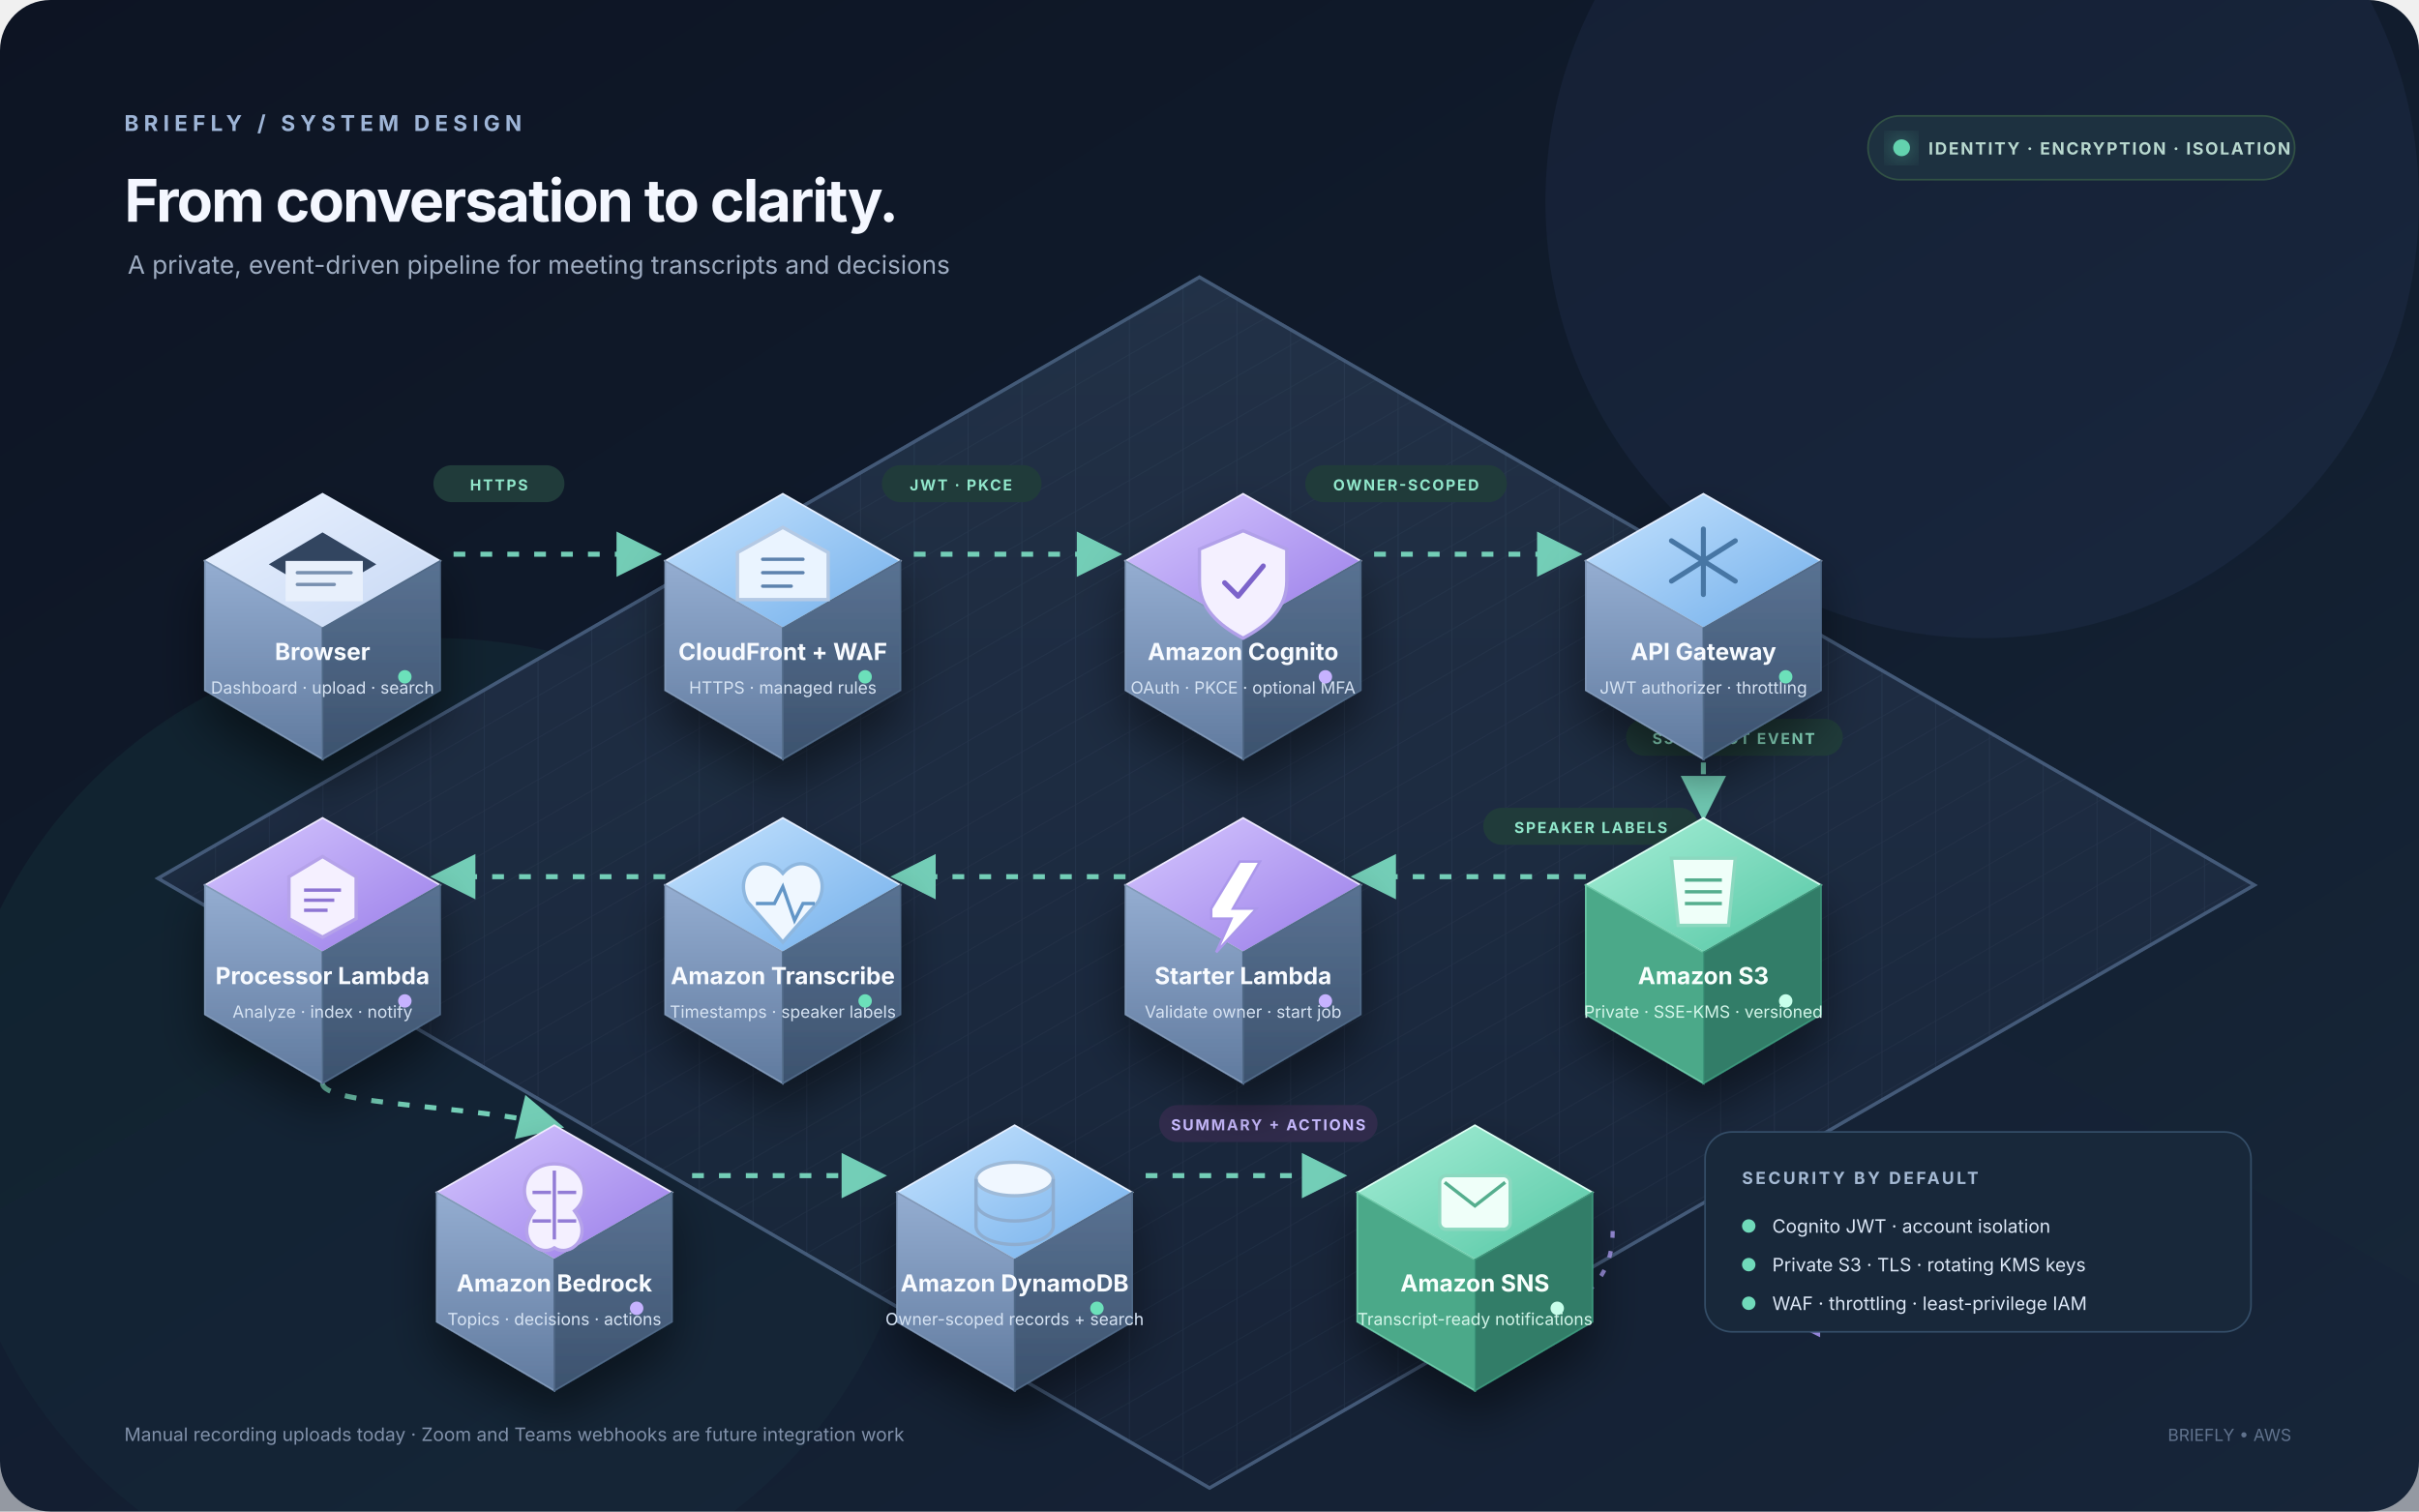
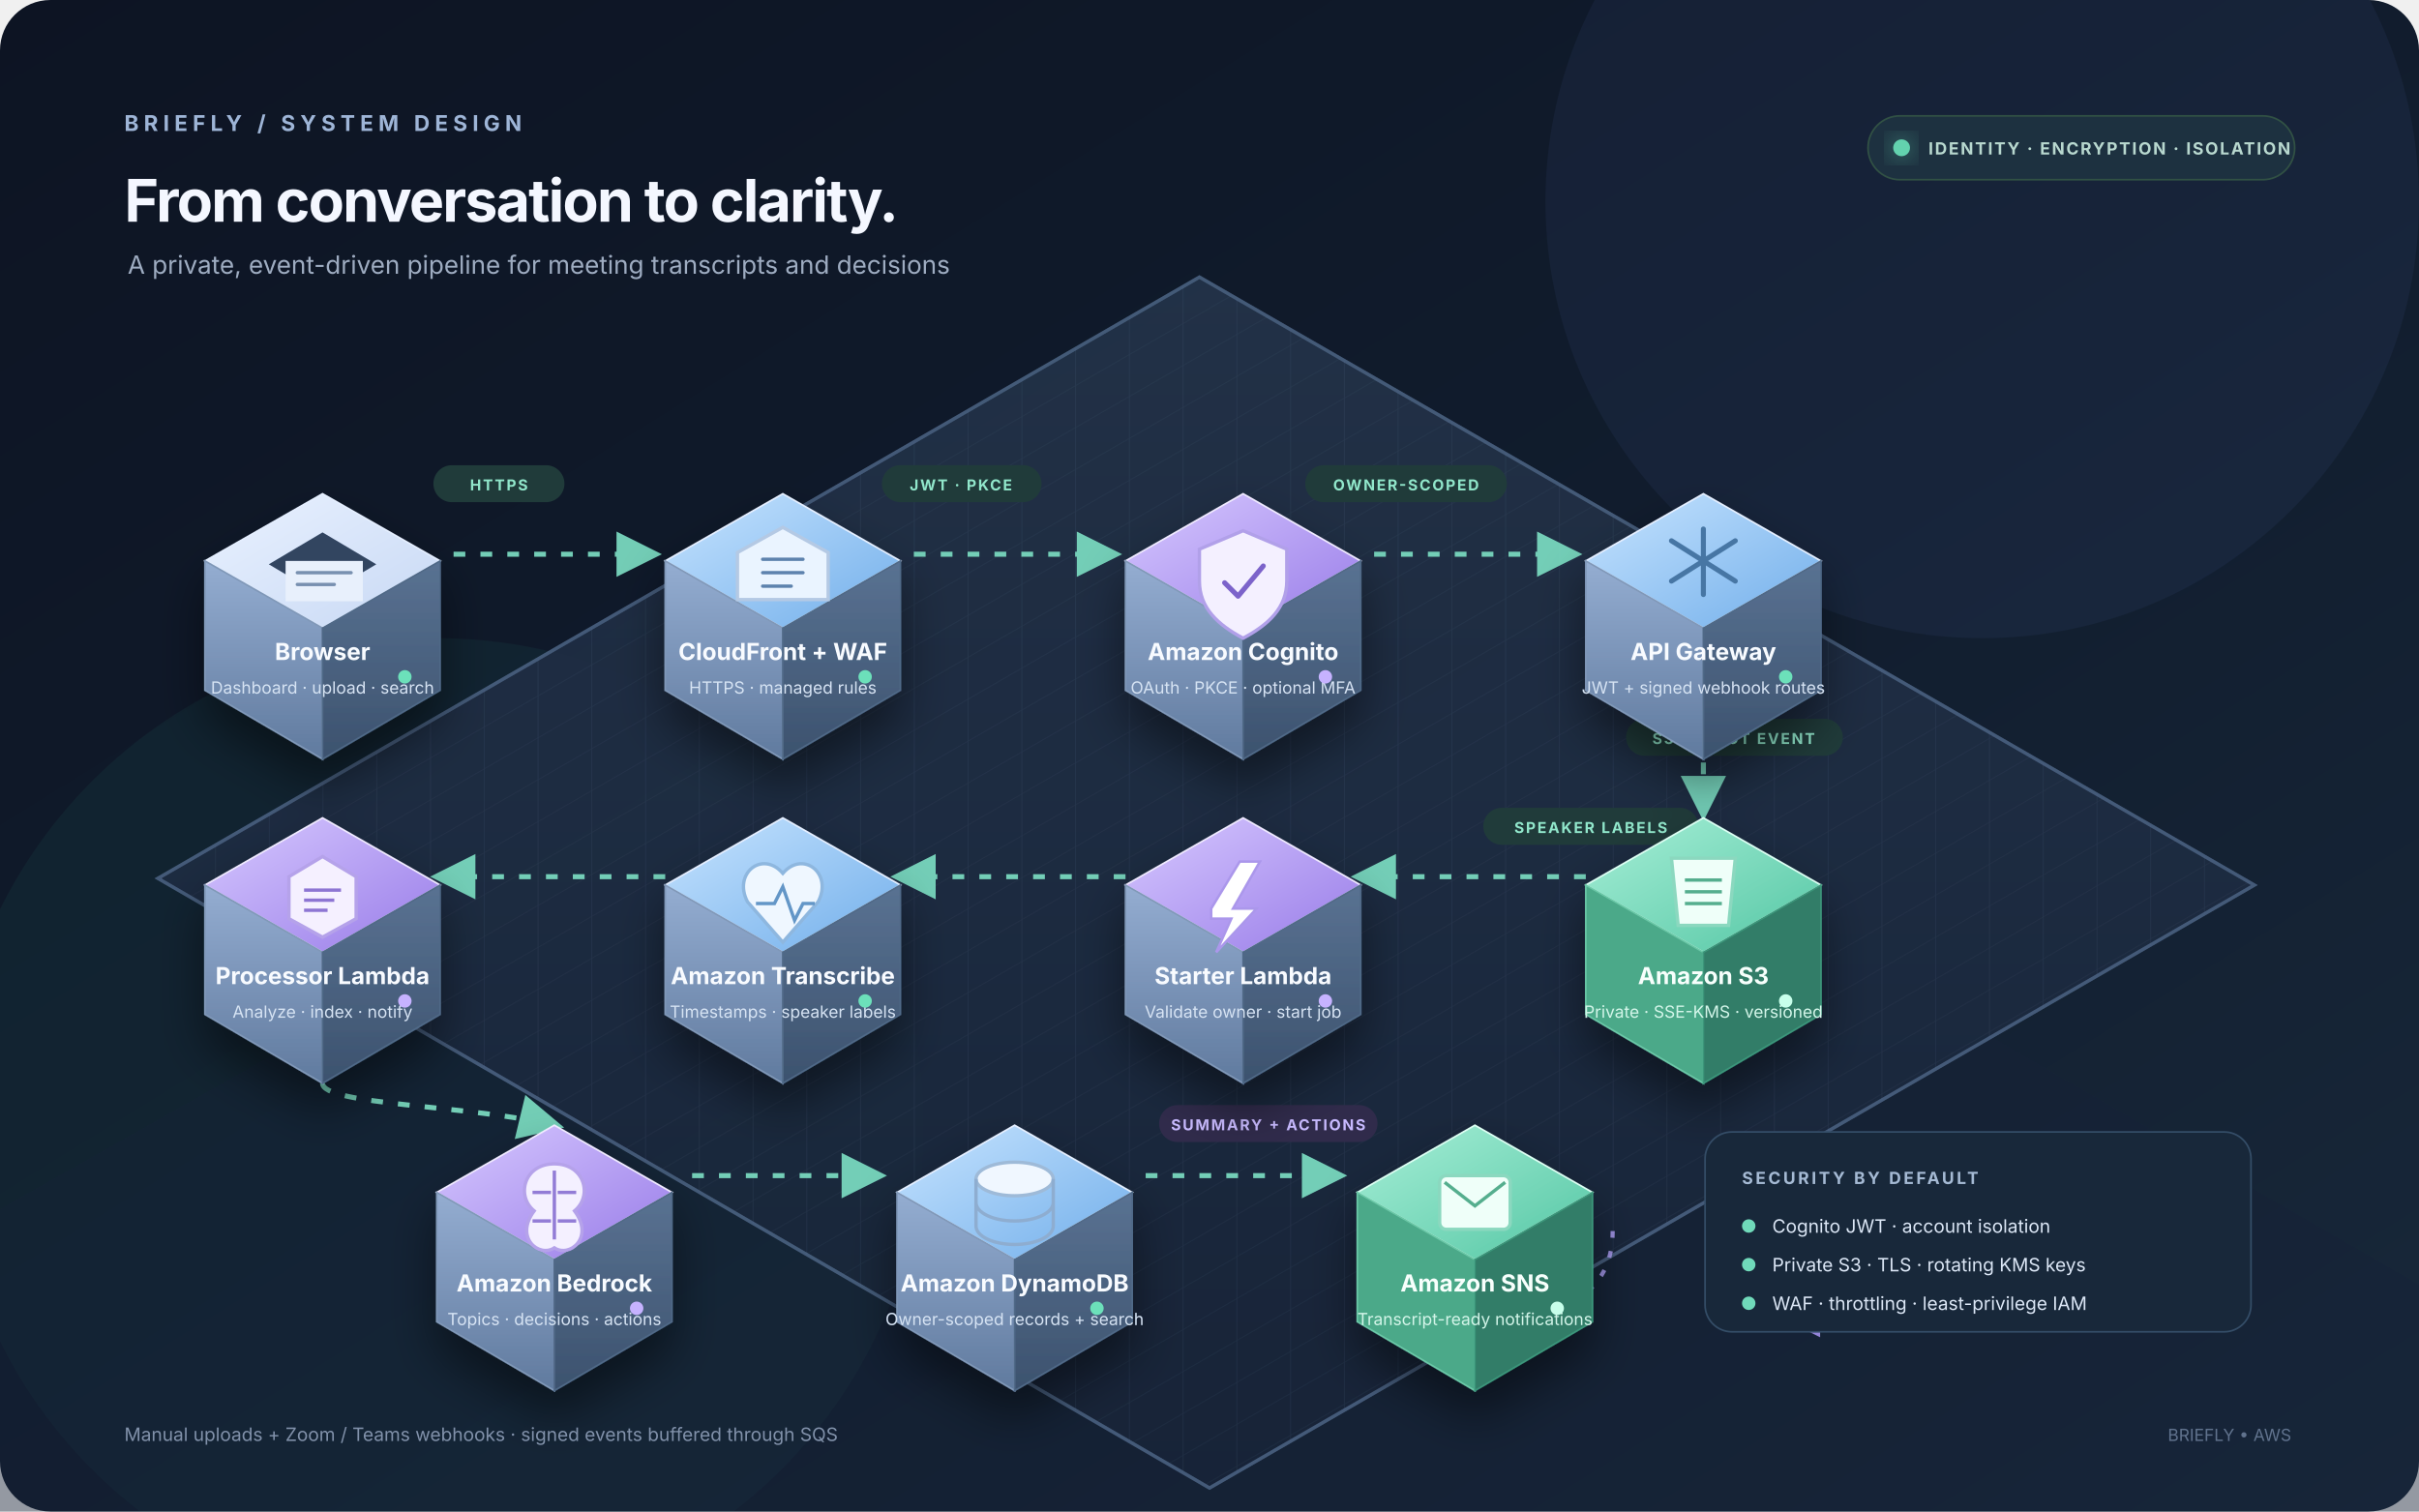
<svg xmlns="http://www.w3.org/2000/svg" width="1440" height="900" viewBox="0 0 1440 900" role="img" aria-labelledby="title description">
  <defs>
    <linearGradient id="bg" x2="1" y2="1">
      <stop stop-color="#0d1423" />
      <stop offset=".55" stop-color="#111d2e" />
      <stop offset="1" stop-color="#18283a" />
    </linearGradient>
    <linearGradient id="platform" x2="0" y2="1">
      <stop stop-color="#23334a" />
      <stop offset="1" stop-color="#172438" />
    </linearGradient>
    <linearGradient id="top" x2="1" y2="1">
      <stop stop-color="#eaf2ff" />
      <stop offset="1" stop-color="#c7d8f4" />
    </linearGradient>
    <linearGradient id="front" x2="0" y2="1">
      <stop stop-color="#94add1" />
      <stop offset="1" stop-color="#607a9e" />
    </linearGradient>
    <linearGradient id="side" x2="0" y2="1">
      <stop stop-color="#597292" />
      <stop offset="1" stop-color="#3c526e" />
    </linearGradient>
    <linearGradient id="mint" x2="1" y2="1">
      <stop stop-color="#a7efd7" />
      <stop offset="1" stop-color="#54c6a4" />
    </linearGradient>
    <linearGradient id="violet" x2="1" y2="1">
      <stop stop-color="#d7c9ff" />
      <stop offset="1" stop-color="#987be8" />
    </linearGradient>
    <linearGradient id="blue" x2="1" y2="1">
      <stop stop-color="#c7e4ff" />
      <stop offset="1" stop-color="#71aeea" />
    </linearGradient>
    <filter id="shadow" x="-40%" y="-50%" width="180%" height="220%">
      <feDropShadow dx="0" dy="16" stdDeviation="14" flood-color="#020711" flood-opacity=".45" />
    </filter>
    <filter id="glow" x="-50%" y="-50%" width="200%" height="200%">
      <feGaussianBlur stdDeviation="8" result="b" />
      <feMerge>
        <feMergeNode in="b" />
        <feMergeNode in="SourceGraphic" />
      </feMerge>
    </filter>
    <pattern id="grid" width="32" height="32" patternUnits="userSpaceOnUse" patternTransform="skewY(-30) scale(1 .78)">
      <path d="M32 0H0V32" fill="none" stroke="#9bb5dd" stroke-opacity=".08" stroke-width="1" />
    </pattern>
    <marker id="arrow" markerWidth="9" markerHeight="9" refX="7" refY="4.5" orient="auto">
      <path d="M0 0 9 4.5 0 9Z" fill="#78d6bd" />
    </marker>
    <marker id="arrowAlt" markerWidth="9" markerHeight="9" refX="7" refY="4.5" orient="auto">
      <path d="M0 0 9 4.5 0 9Z" fill="#a996f5" />
    </marker>
  </defs>
  <rect width="1440" height="900" rx="30" fill="url(#bg)" />
  <circle cx="1180" cy="120" r="260" fill="#465b99" opacity=".11" />
  <circle cx="260" cy="670" r="290" fill="#39bd9b" opacity=".06" />
  <path d="M0 720 690 330l750 435v135H0Z" fill="#152238" opacity=".42" />
  <text x="74" y="78" fill="#9eb5d7" font-family="Inter,Segoe UI,sans-serif" font-size="13" font-weight="700" letter-spacing="3">BRIEFLY  /  SYSTEM DESIGN</text>
  <text x="74" y="132" fill="#f4f7ff" font-family="Inter,Segoe UI,sans-serif" font-size="35" font-weight="650" letter-spacing="-1">From conversation to clarity.</text>
  <text x="76" y="163" fill="#9eacc1" font-family="Inter,Segoe UI,sans-serif" font-size="15">A private, event-driven pipeline for meeting transcripts and decisions</text>
  <g transform="translate(1112 69)">
    <rect width="254" height="38" rx="19" fill="#1d3140" stroke="#315144" />
    <circle cx="20" cy="19" r="5" fill="#64d2ae" filter="url(#glow)" />
    <text x="36" y="23" fill="#b8d8cf" font-family="Inter,Segoe UI,sans-serif" font-size="10" font-weight="700" letter-spacing="1">IDENTITY · ENCRYPTION · ISOLATION</text>
  </g>
  <g opacity=".9">
    <path d="m94 354 620-358 628 362-622 359Z" transform="translate(0 169)" fill="url(#platform)" stroke="#405675" stroke-width="2" />
    <path d="m94 523 620-358 628 362-622 359Z" fill="url(#grid)" />
    <path d="m94 523 620-358 628 362-622 359Z" fill="none" stroke="#526a8c" stroke-opacity=".5" stroke-width="2" />
  </g>
  <g fill="none" stroke="#78d6bd" stroke-width="3" stroke-dasharray="7 9" marker-end="url(#arrow)" opacity=".95">
    <path class="flow-path" d="M270 330H388" />
    <path class="flow-path" d="M544 330H662" />
    <path class="flow-path" d="M818 330H936" />
    <path class="flow-path" d="M1014 454V483" />
    <path class="flow-path" d="M944 522H810" />
    <path class="flow-path" d="M670 522H536" />
    <path class="flow-path" d="M396 522H262" />
    <path class="flow-path" d="M192 645C192 658 280 658 330 670" />
    <path class="flow-path" d="M412 700H522" />
    <path class="flow-path" d="M682 700H796" />
  </g>
  <g fill="none" stroke="#ad9df3" stroke-width="2.5" stroke-dasharray="4 8" marker-end="url(#arrowAlt)" opacity=".85">
    <path class="flow-path" d="M960 733c0 38-30 52-76 52" />
    <path class="flow-path" d="M1128 748c0 35-32 37-62 37" />
  </g>
  <g font-family="Inter,Segoe UI,sans-serif" font-size="9" font-weight="700" letter-spacing="1">
    <g transform="translate(258 277)">
      <rect width="78" height="22" rx="11" fill="#203b3a" />
      <text x="39" y="15" fill="#91e7cb" text-anchor="middle">HTTPS</text>
    </g>
    <g transform="translate(525 277)">
      <rect width="95" height="22" rx="11" fill="#203b3a" />
      <text x="47" y="15" fill="#91e7cb" text-anchor="middle">JWT · PKCE</text>
    </g>
    <g transform="translate(777 277)">
      <rect width="120" height="22" rx="11" fill="#203b3a" />
      <text x="60" y="15" fill="#91e7cb" text-anchor="middle">OWNER-SCOPED</text>
    </g>
    <g transform="translate(968 428)">
      <rect width="129" height="22" rx="11" fill="#203b3a" />
      <text x="64" y="15" fill="#91e7cb" text-anchor="middle">S3 OBJECT EVENT</text>
    </g>
    <g transform="translate(883 481)">
      <rect width="128" height="22" rx="11" fill="#203b3a" />
      <text x="64" y="15" fill="#91e7cb" text-anchor="middle">SPEAKER LABELS</text>
    </g>
    <g transform="translate(690 658)">
      <rect width="130" height="22" rx="11" fill="#302b4b" />
      <text x="65" y="15" fill="#c8baff" text-anchor="middle">SUMMARY + ACTIONS</text>
    </g>
  </g>
  <g filter="url(#shadow)" font-family="Inter,Segoe UI,sans-serif">
    <g transform="translate(122 314)" data-component="browser" role="button" tabindex="0" aria-label="Browser dashboard, select for details">
      <path d="m0 20 70-40 70 40-70 40Z" fill="url(#top)" stroke="#e5efff" />
      <path d="M0 20v77l70 41V60Z" fill="url(#front)" stroke="#8098b8" />
      <path d="M140 20v77L70 138V60Z" fill="url(#side)" stroke="#506987" />
      <path d="m38 22 32-19 32 19-32 19Z" fill="#314461" />
      <path d="M48 20h46v24H48z" rx="3" fill="#e8f0fc" />
      <path d="M55 27h32M55 34h22" stroke="#7890b0" stroke-width="2" stroke-linecap="round" />
      <text x="70" y="79" fill="#f8fbff" font-size="14" font-weight="700" text-anchor="middle">Browser</text>
      <text x="70" y="99" fill="#d6e3f3" font-size="10" text-anchor="middle">Dashboard · upload · search</text>
      <circle cx="119" cy="89" r="4" fill="#6ce0ba" />
    </g>
    <g transform="translate(396 314)" data-component="edge" role="button" tabindex="0" aria-label="CloudFront and WAF, select for details">
      <path d="m0 20 70-40 70 40-70 40Z" fill="url(#blue)" stroke="#e5efff" />
      <path d="M0 20v77l70 41V60Z" fill="url(#front)" stroke="#8098b8" />
      <path d="M140 20v77L70 138V60Z" fill="url(#side)" stroke="#506987" />
      <path d="M70 0 97 15v28H43V15Z" fill="#eaf4ff" stroke="#b4c9e4" stroke-width="2" />
      <path d="M58 19h24M58 27h24M58 35h17" stroke="#5d82ad" stroke-width="2" stroke-linecap="round" />
      <text x="70" y="79" fill="#f8fbff" font-size="14" font-weight="700" text-anchor="middle">CloudFront + WAF</text>
      <text x="70" y="99" fill="#d6e3f3" font-size="10" text-anchor="middle">HTTPS · managed rules</text>
      <circle cx="119" cy="89" r="4" fill="#6ce0ba" />
    </g>
    <g transform="translate(670 314)" data-component="auth" role="button" tabindex="0" aria-label="Amazon Cognito, select for details">
      <path d="m0 20 70-40 70 40-70 40Z" fill="url(#violet)" stroke="#f0eaff" />
      <path d="M0 20v77l70 41V60Z" fill="url(#front)" stroke="#8098b8" />
      <path d="M140 20v77L70 138V60Z" fill="url(#side)" stroke="#506987" />
      <path d="M70 2 96 13v19c0 16-11 26-26 34-15-8-26-18-26-34V13Z" fill="#f4f0ff" stroke="#b1a0e9" stroke-width="2" />
      <path d="m59 33 8 8 15-18" fill="none" stroke="#7c64ca" stroke-width="3" stroke-linecap="round" stroke-linejoin="round" />
      <text x="70" y="79" fill="#f8fbff" font-size="14" font-weight="700" text-anchor="middle">Amazon Cognito</text>
      <text x="70" y="99" fill="#d6e3f3" font-size="10" text-anchor="middle">OAuth · PKCE · optional MFA</text>
      <circle cx="119" cy="89" r="4" fill="#c6b2ff" />
    </g>
    <g transform="translate(944 314)" data-component="api" role="button" tabindex="0" aria-label="API Gateway, select for details">
      <path d="m0 20 70-40 70 40-70 40Z" fill="url(#blue)" stroke="#e5efff" />
      <path d="M0 20v77l70 41V60Z" fill="url(#front)" stroke="#8098b8" />
      <path d="M140 20v77L70 138V60Z" fill="url(#side)" stroke="#506987" />
      <path d="M51 8 89 32M89 8 51 32M70 1v39" stroke="#4776a4" stroke-width="3" stroke-linecap="round" />
      <text x="70" y="79" fill="#f8fbff" font-size="14" font-weight="700" text-anchor="middle">API Gateway</text>
-       <text x="70" y="99" fill="#d6e3f3" font-size="10" text-anchor="middle">JWT authorizer · throttling</text>
+       <text x="70" y="99" fill="#d6e3f3" font-size="10" text-anchor="middle">JWT + signed webhook routes</text>
      <circle cx="119" cy="89" r="4" fill="#6ce0ba" />
    </g>
    <g transform="translate(944 507)" data-component="s3" role="button" tabindex="0" aria-label="Amazon S3, select for details">
      <path d="m0 20 70-40 70 40-70 40Z" fill="url(#mint)" stroke="#ddfff3" />
      <path d="M0 20v77l70 41V60Z" fill="#4ca989" stroke="#6ac8a7" />
      <path d="M140 20v77L70 138V60Z" fill="#327d68" stroke="#3b967a" />
      <path d="m51 4 38 0-4 40-30 0Z" fill="#effff9" stroke="#8bd8bf" stroke-width="2" />
      <path d="M59 17h22M59 24h22M59 31h22" stroke="#55ae8e" stroke-width="2" />
      <text x="70" y="79" fill="#f7fffc" font-size="14" font-weight="700" text-anchor="middle">Amazon S3</text>
      <text x="70" y="99" fill="#d3f5e9" font-size="10" text-anchor="middle">Private · SSE-KMS · versioned</text>
      <circle cx="119" cy="89" r="4" fill="#c8ffeb" />
    </g>
    <g transform="translate(670 507)" data-component="starter" role="button" tabindex="0" aria-label="Starter Lambda, select for details">
      <path d="m0 20 70-40 70 40-70 40Z" fill="url(#violet)" stroke="#f0eaff" />
      <path d="M0 20v77l70 41V60Z" fill="url(#front)" stroke="#8098b8" />
      <path d="M140 20v77L70 138V60Z" fill="url(#side)" stroke="#506987" />
      <path d="m51 34 17-28h12L64 34h14L54 60l9-20H51Z" fill="#fff" stroke="#ab97eb" stroke-width="1.5" />
      <text x="70" y="79" fill="#f8fbff" font-size="14" font-weight="700" text-anchor="middle">Starter Lambda</text>
      <text x="70" y="99" fill="#d6e3f3" font-size="10" text-anchor="middle">Validate owner · start job</text>
      <circle cx="119" cy="89" r="4" fill="#c6b2ff" />
    </g>
    <g transform="translate(396 507)" data-component="transcribe" role="button" tabindex="0" aria-label="Amazon Transcribe, select for details">
      <path d="m0 20 70-40 70 40-70 40Z" fill="url(#blue)" stroke="#e5efff" />
      <path d="M0 20v77l70 41V60Z" fill="url(#front)" stroke="#8098b8" />
      <path d="M140 20v77L70 138V60Z" fill="url(#side)" stroke="#506987" />
      <path d="M49 30c-9-17 9-31 21-17 12-14 30 0 21 17l-21 24Z" fill="#eff7ff" stroke="#8eb7df" stroke-width="2" />
      <path d="M54 31h11l5-10 7 20 5-10h7" fill="none" stroke="#6496c7" stroke-width="2" />
      <text x="70" y="79" fill="#f8fbff" font-size="14" font-weight="700" text-anchor="middle">Amazon Transcribe</text>
      <text x="70" y="99" fill="#d6e3f3" font-size="10" text-anchor="middle">Timestamps · speaker labels</text>
      <circle cx="119" cy="89" r="4" fill="#6ce0ba" />
    </g>
    <g transform="translate(122 507)" data-component="processor" role="button" tabindex="0" aria-label="Processor Lambda, select for details">
      <path d="m0 20 70-40 70 40-70 40Z" fill="url(#violet)" stroke="#f0eaff" />
      <path d="M0 20v77l70 41V60Z" fill="url(#front)" stroke="#8098b8" />
      <path d="M140 20v77L70 138V60Z" fill="url(#side)" stroke="#506987" />
      <path d="m50 15 20-12 20 12v25L70 51 50 40Z" fill="#f5f0ff" stroke="#b5a2ea" stroke-width="2" />
      <path d="M59 23h22M59 29h18M59 35h14" stroke="#8d74d3" stroke-width="2" />
      <text x="70" y="79" fill="#f8fbff" font-size="14" font-weight="700" text-anchor="middle">Processor Lambda</text>
      <text x="70" y="99" fill="#d6e3f3" font-size="10" text-anchor="middle">Analyze · index · notify</text>
      <circle cx="119" cy="89" r="4" fill="#c6b2ff" />
    </g>
    <g transform="translate(260 690)" data-component="bedrock" role="button" tabindex="0" aria-label="Amazon Bedrock, select for details">
      <path d="m0 20 70-40 70 40-70 40Z" fill="url(#violet)" stroke="#f0eaff" />
      <path d="M0 20v77l70 41V60Z" fill="url(#front)" stroke="#8098b8" />
      <path d="M140 20v77L70 138V60Z" fill="url(#side)" stroke="#506987" />
      <path d="M70 3c-18 0-23 19-12 28-12 16 3 28 12 22 9 6 24-6 12-22C93 22 88 3 70 3Z" fill="#f4f0ff" stroke="#b5a2ea" stroke-width="2" />
      <path d="M70 7v41M57 20h11m4 0h11M57 37h11m4 0h11" stroke="#927bd6" stroke-width="2" />
      <text x="70" y="79" fill="#f8fbff" font-size="14" font-weight="700" text-anchor="middle">Amazon Bedrock</text>
      <text x="70" y="99" fill="#d6e3f3" font-size="10" text-anchor="middle">Topics · decisions · actions</text>
      <circle cx="119" cy="89" r="4" fill="#c6b2ff" />
    </g>
    <g transform="translate(534 690)" data-component="dynamodb" role="button" tabindex="0" aria-label="Amazon DynamoDB, select for details">
      <path d="m0 20 70-40 70 40-70 40Z" fill="url(#blue)" stroke="#e5efff" />
      <path d="M0 20v77l70 41V60Z" fill="url(#front)" stroke="#8098b8" />
      <path d="M140 20v77L70 138V60Z" fill="url(#side)" stroke="#506987" />
      <ellipse cx="70" cy="12" rx="23" ry="10" fill="#f0f7ff" stroke="#9ebad8" stroke-width="2" />
      <path d="M47 12v28c0 6 10 11 23 11s23-5 23-11V12M47 26c0 6 10 11 23 11s23-5 23-11" fill="none" stroke="#8eadd0" stroke-width="2" />
      <text x="70" y="79" fill="#f8fbff" font-size="14" font-weight="700" text-anchor="middle">Amazon DynamoDB</text>
      <text x="70" y="99" fill="#d6e3f3" font-size="10" text-anchor="middle">Owner-scoped records + search</text>
      <circle cx="119" cy="89" r="4" fill="#6ce0ba" />
    </g>
    <g transform="translate(808 690)" data-component="sns" role="button" tabindex="0" aria-label="Amazon SNS, select for details">
      <path d="m0 20 70-40 70 40-70 40Z" fill="url(#mint)" stroke="#ddfff3" />
      <path d="M0 20v77l70 41V60Z" fill="#4ca989" stroke="#6ac8a7" />
      <path d="M140 20v77L70 138V60Z" fill="#327d68" stroke="#3b967a" />
      <rect x="49" y="10" width="42" height="32" rx="4" fill="#effff9" stroke="#8bd8bf" stroke-width="2" />
      <path d="m52 14 18 14 18-14" fill="none" stroke="#55ae8e" stroke-width="2" />
      <text x="70" y="79" fill="#f7fffc" font-size="14" font-weight="700" text-anchor="middle">Amazon SNS</text>
      <text x="70" y="99" fill="#d3f5e9" font-size="10" text-anchor="middle">Transcript-ready notifications</text>
      <circle cx="119" cy="89" r="4" fill="#c8ffeb" />
    </g>
  </g>
  <g transform="translate(1015 674)" font-family="Inter,Segoe UI,sans-serif">
    <rect width="325" height="119" rx="16" fill="#18283a" stroke="#344d67" />
    <text x="22" y="31" fill="#a5bad4" font-size="10" font-weight="700" letter-spacing="1.5">SECURITY BY DEFAULT</text>
    <circle cx="26" cy="56" r="4" fill="#70daba" />
    <text x="40" y="60" fill="#dce7f6" font-size="11">Cognito JWT · account isolation</text>
    <circle cx="26" cy="79" r="4" fill="#70daba" />
    <text x="40" y="83" fill="#dce7f6" font-size="11">Private S3 · TLS · rotating KMS keys</text>
    <circle cx="26" cy="102" r="4" fill="#70daba" />
    <text x="40" y="106" fill="#dce7f6" font-size="11">WAF · throttling · least-privilege IAM</text>
  </g>
-   <text x="74" y="858" fill="#8191aa" font-family="Inter,Segoe UI,sans-serif" font-size="11">Manual recording uploads today · Zoom and Teams webhooks are future integration work</text>
+   <text x="74" y="858" fill="#8191aa" font-family="Inter,Segoe UI,sans-serif" font-size="11">Manual uploads + Zoom / Teams webhooks · signed events buffered through SQS</text>
  <text x="1364" y="858" fill="#60728d" font-family="Inter,Segoe UI,sans-serif" font-size="10" text-anchor="end">BRIEFLY  •  AWS</text>
</svg>
